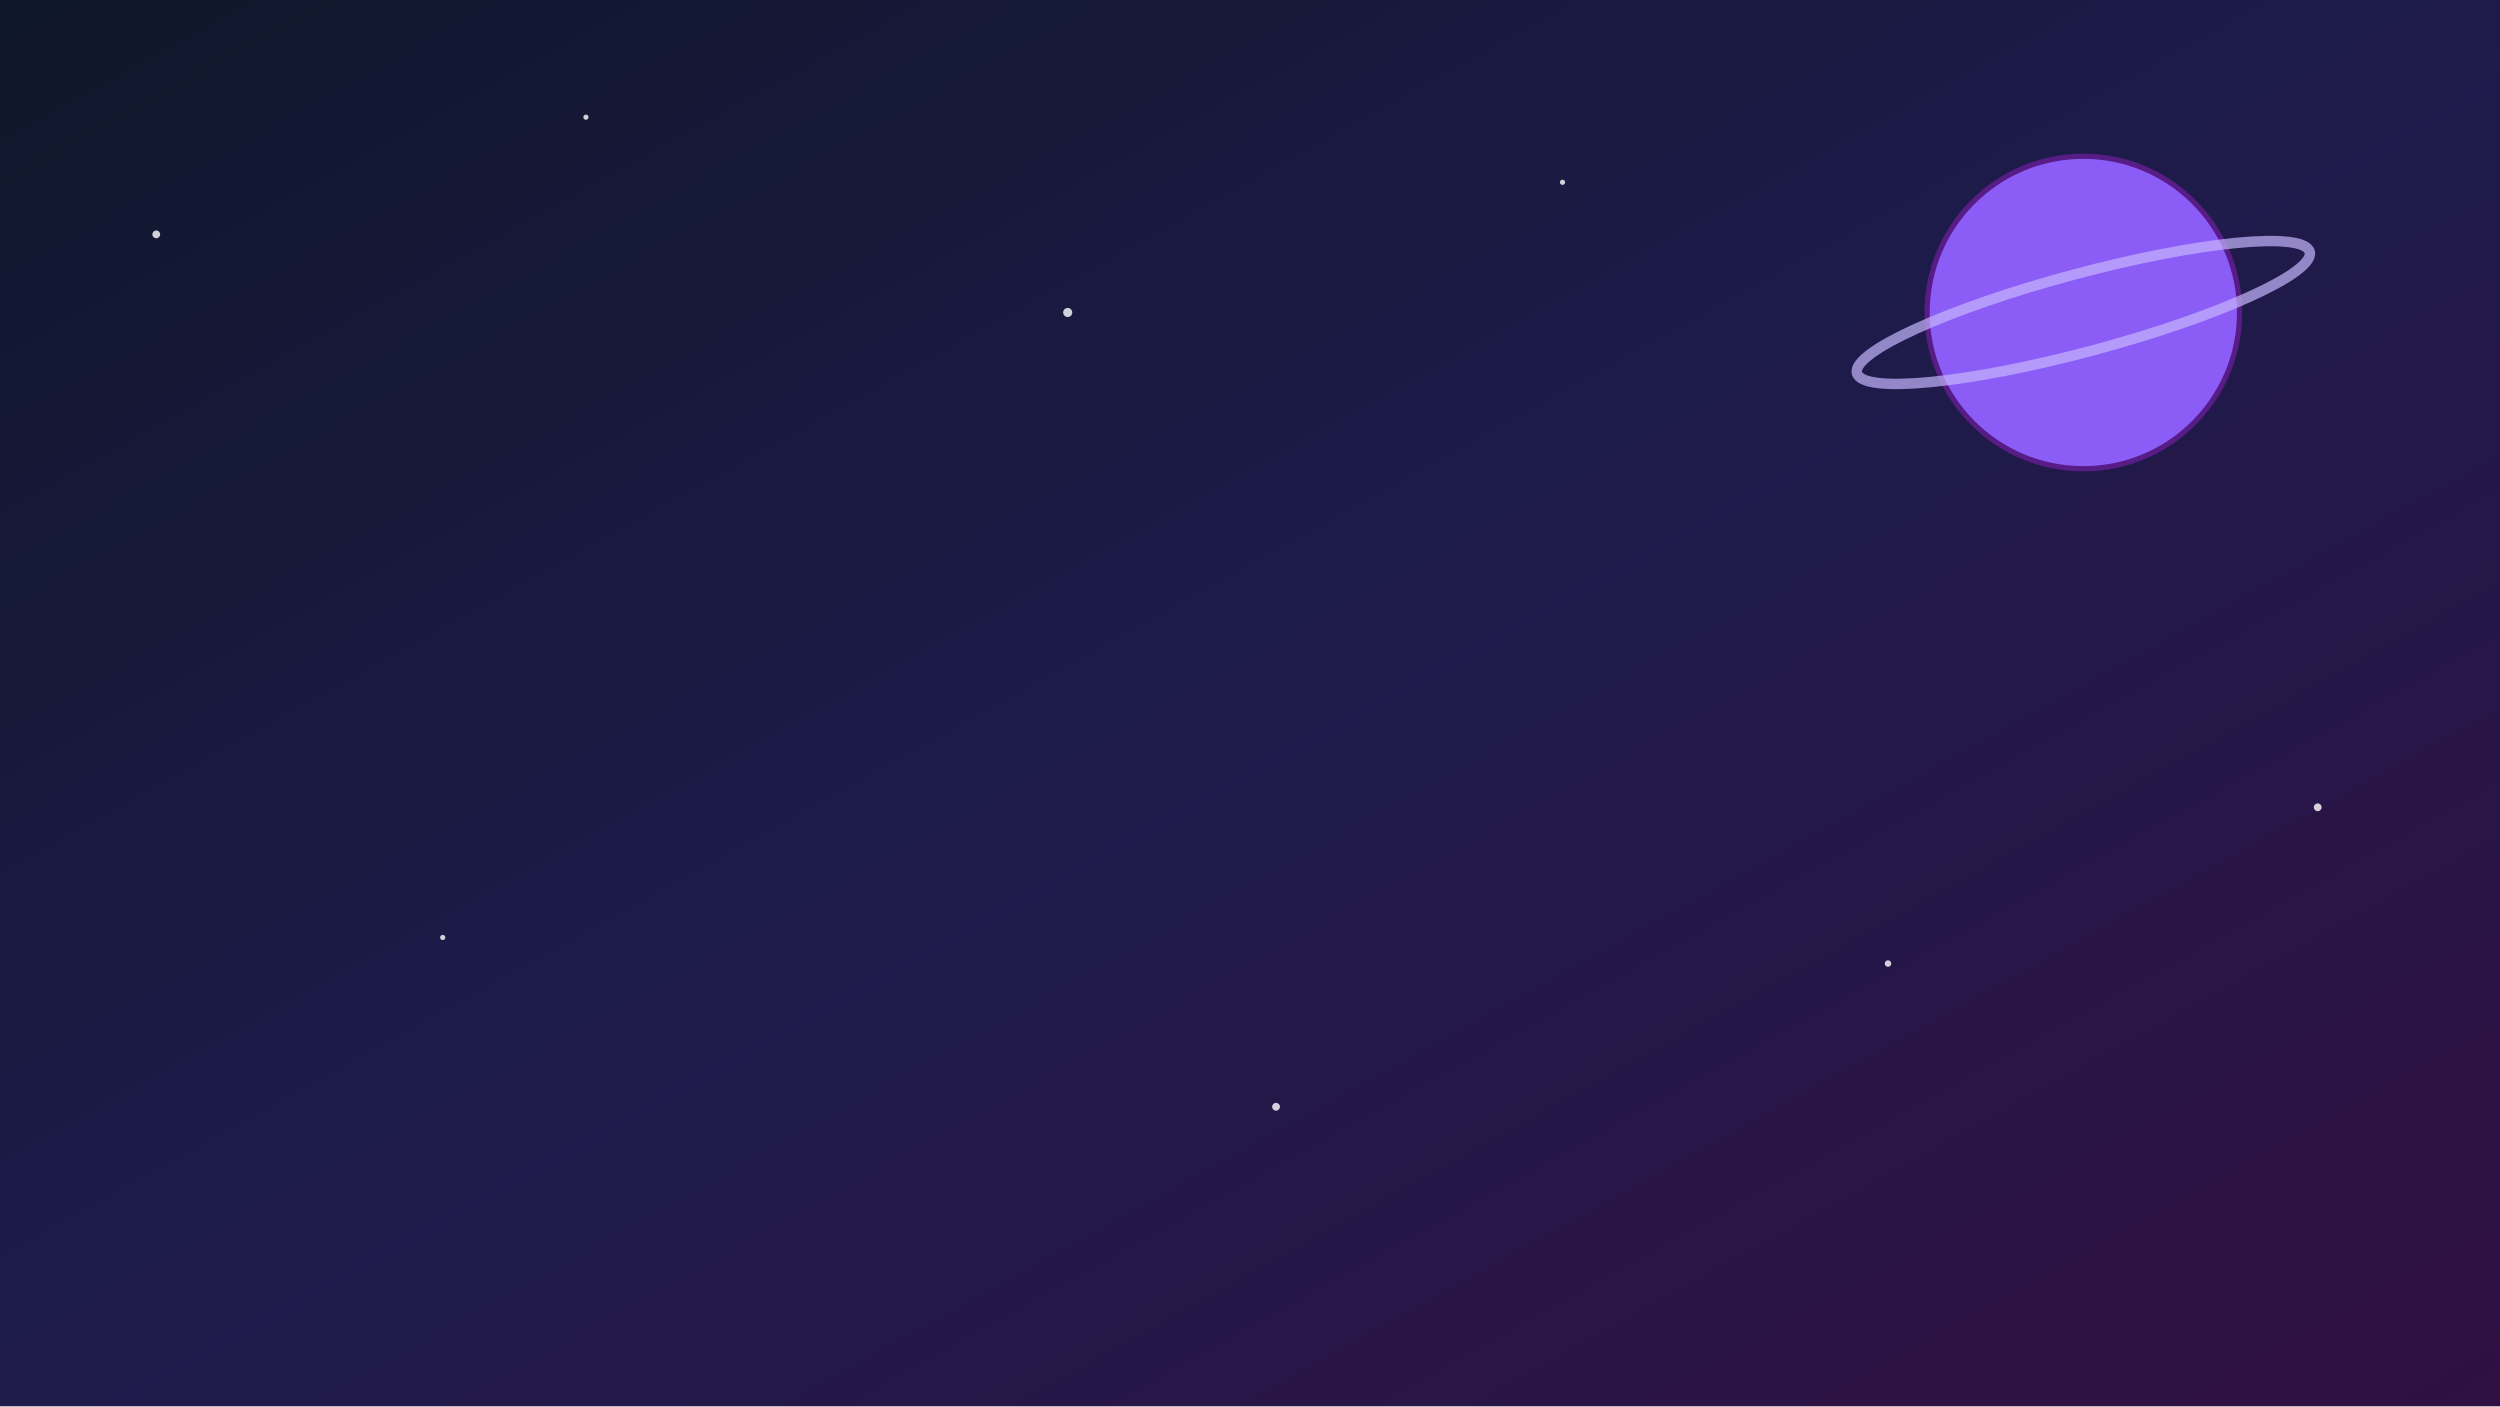
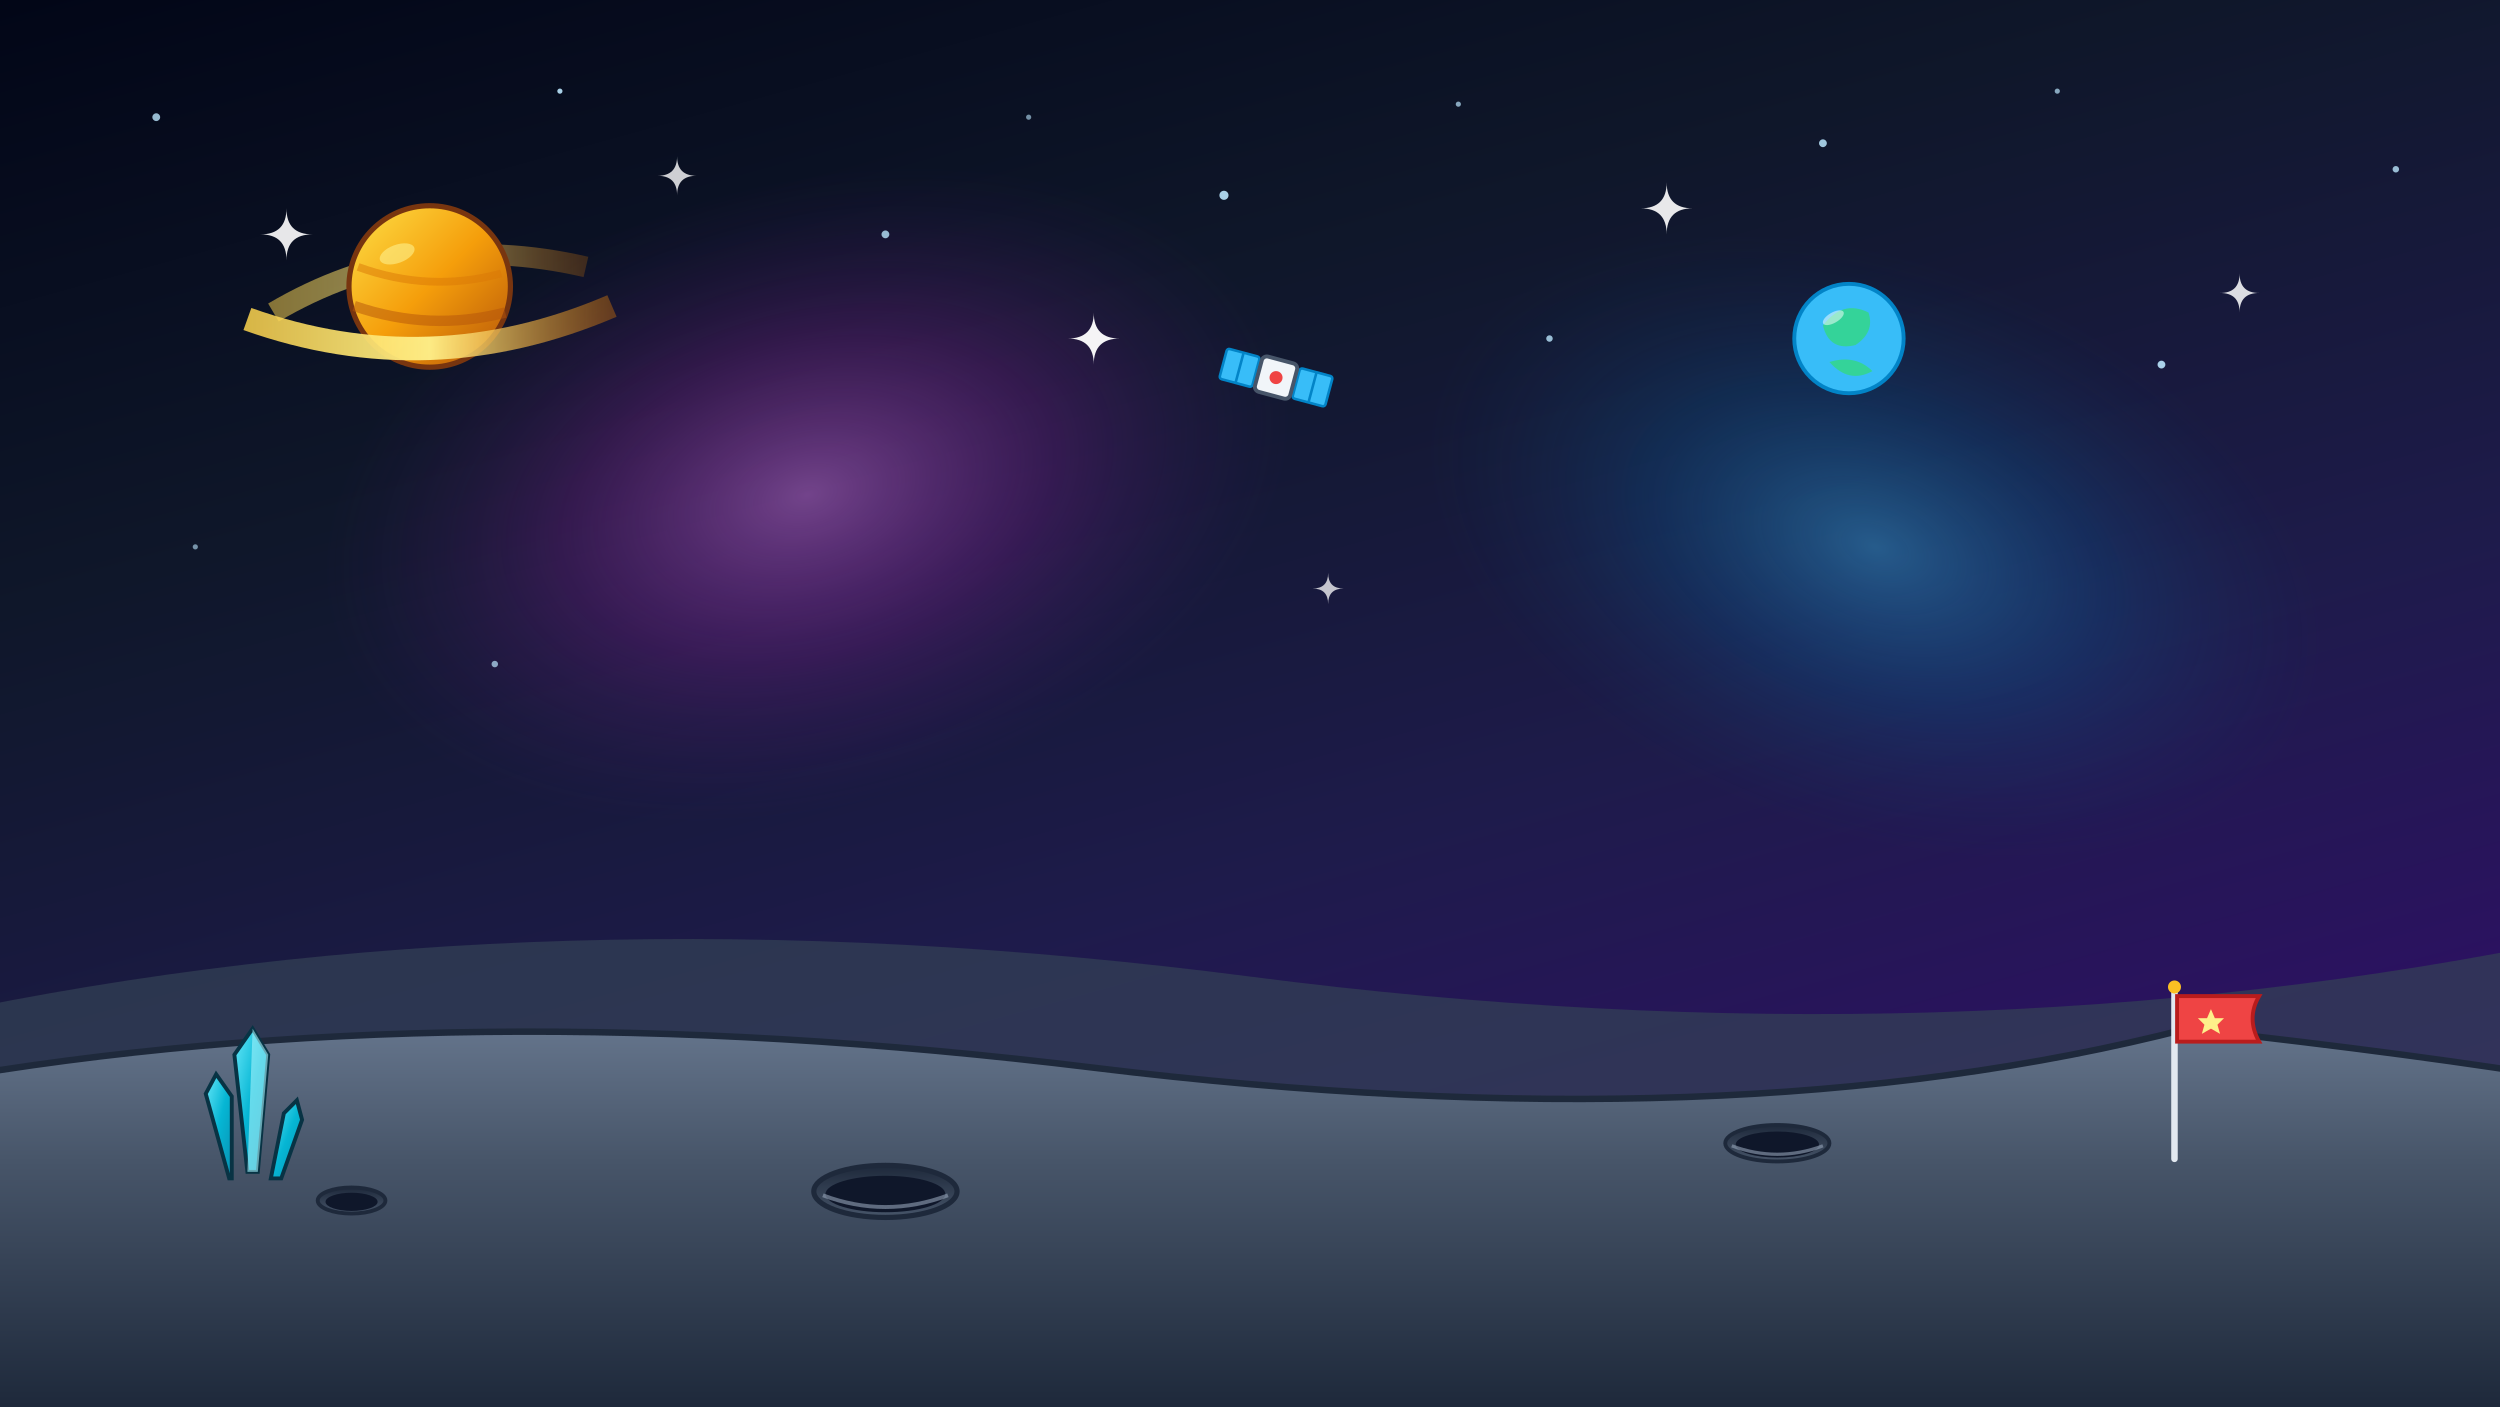
<svg xmlns="http://www.w3.org/2000/svg" viewBox="0 0 1920 1080" width="100%" height="100%">
  <defs>
-     <linearGradient id="spcSky" x1="0%" y1="0%" x2="100%" y2="100%">
-       <stop offset="0%" stop-color="#0F172A" />
-       <stop offset="50%" stop-color="#1E1B4B" />
-       <stop offset="100%" stop-color="#311042" />
+     <linearGradient id="deepCosmos" x1="0%" y1="0%" x2="50%" y2="100%">
+       <stop offset="0%" stop-color="#020617" />
+       <stop offset="35%" stop-color="#0F172A" />
+       <stop offset="70%" stop-color="#1E1B4B" />
+       <stop offset="100%" stop-color="#2E1065" />
+     </linearGradient>
+     <radialGradient id="nebulaMagenta" cx="50%" cy="50%" r="50%">
+       <stop offset="0%" stop-color="#E879F9" stop-opacity="0.45" />
+       <stop offset="50%" stop-color="#C026D3" stop-opacity="0.2" />
+       <stop offset="100%" stop-color="#581C87" stop-opacity="0" />
+     </radialGradient>
+     <radialGradient id="nebulaCyan" cx="50%" cy="50%" r="50%">
+       <stop offset="0%" stop-color="#38BDF8" stop-opacity="0.4" />
+       <stop offset="50%" stop-color="#0284C7" stop-opacity="0.18" />
+       <stop offset="100%" stop-color="#0C4A6E" stop-opacity="0" />
+     </radialGradient>
+     <linearGradient id="ringedPlanet" x1="0%" y1="0%" x2="100%" y2="100%">
+       <stop offset="0%" stop-color="#FDE047" />
+       <stop offset="50%" stop-color="#F59E0B" />
+       <stop offset="100%" stop-color="#B45309" />
+     </linearGradient>
+     <linearGradient id="planetRing" x1="0%" y1="0%" x2="100%" y2="0%">
+       <stop offset="0%" stop-color="#FCD34D" stop-opacity="0.85" />
+       <stop offset="50%" stop-color="#FEF08A" stop-opacity="0.95" />
+       <stop offset="100%" stop-color="#D97706" stop-opacity="0.4" />
+     </linearGradient>
+     <linearGradient id="moonTerrain" x1="0%" y1="0%" x2="0%" y2="100%">
+       <stop offset="0%" stop-color="#64748B" />
+       <stop offset="35%" stop-color="#475569" />
+       <stop offset="100%" stop-color="#1E293B" />
+     </linearGradient>
+     <linearGradient id="craterInside" x1="0%" y1="0%" x2="0%" y2="100%">
+       <stop offset="0%" stop-color="#1E293B" />
+       <stop offset="100%" stop-color="#475569" />
+     </linearGradient>
+     <linearGradient id="spaceCrystal" x1="0%" y1="0%" x2="100%" y2="100%">
+       <stop offset="0%" stop-color="#67E8F9" />
+       <stop offset="50%" stop-color="#06B6D4" />
+       <stop offset="100%" stop-color="#0891B2" />
    </linearGradient>
  </defs>
-   <rect width="1920" height="1080" fill="url(#spcSky)" />
-   <g fill="#FFFFFF" opacity="0.8">
-     <circle cx="120" cy="180" r="3" />
-     <circle cx="450" cy="90" r="2" />
-     <circle cx="820" cy="240" r="3.5" />
-     <circle cx="1200" cy="140" r="2" />
-     <circle cx="1650" cy="280" r="3" />
-     <circle cx="340" cy="720" r="2" />
-     <circle cx="980" cy="850" r="3" />
-     <circle cx="1450" cy="740" r="2.5" />
-     <circle cx="1780" cy="620" r="3" />
+   <g id="layer0-space-sky">
+     <rect width="1920" height="1080" fill="url(#deepCosmos)" />
+     <ellipse cx="620" cy="380" rx="380" ry="240" fill="url(#nebulaMagenta)" transform="rotate(-15, 620, 380)" />
+     <ellipse cx="1440" cy="420" rx="360" ry="220" fill="url(#nebulaCyan)" transform="rotate(20, 1440, 420)" />
+     <g fill="#FFFFFF">
+       <path d="M220,160 Q220,180 200,180 Q220,180 220,200 Q220,180 240,180 Q220,180 220,160 Z" opacity="0.9" />
+       <path d="M520,120 Q520,135 505,135 Q520,135 520,150 Q520,135 535,135 Q520,135 520,120 Z" opacity="0.8" />
+       <path d="M840,240 Q840,260 820,260 Q840,260 840,280 Q840,260 860,260 Q840,260 840,240 Z" opacity="0.95" />
+       <path d="M1280,140 Q1280,160 1260,160 Q1280,160 1280,180 Q1280,160 1300,160 Q1280,160 1280,140 Z" opacity="0.9" />
+       <path d="M1720,210 Q1720,225 1705,225 Q1720,225 1720,240 Q1720,225 1735,225 Q1720,225 1720,210 Z" opacity="0.85" />
+       <path d="M1020,440 Q1020,452 1008,452 Q1020,452 1020,464 Q1020,452 1032,452 Q1020,452 1020,440 Z" opacity="0.75" />
+     </g>
+     <g fill="#BAE6FD">
+       <circle cx="120" cy="90" r="3" opacity="0.8" />
+       <circle cx="340" cy="260" r="2.5" opacity="0.7" />
+       <circle cx="430" cy="70" r="2" opacity="0.9" />
+       <circle cx="680" cy="180" r="3" opacity="0.8" />
+       <circle cx="790" cy="90" r="2" opacity="0.6" />
+       <circle cx="940" cy="150" r="3.5" opacity="0.9" />
+       <circle cx="1120" cy="80" r="2" opacity="0.7" />
+       <circle cx="1190" cy="260" r="2.5" opacity="0.8" />
+       <circle cx="1400" cy="110" r="3" opacity="0.85" />
+       <circle cx="1580" cy="70" r="2" opacity="0.7" />
+       <circle cx="1660" cy="280" r="3" opacity="0.9" />
+       <circle cx="1840" cy="130" r="2.5" opacity="0.8" />
+       <circle cx="150" cy="420" r="2" opacity="0.6" />
+       <circle cx="380" cy="510" r="2.5" opacity="0.7" />
+     </g>
  </g>
-   <circle cx="1600" cy="240" r="120" fill="#8B5CF6" stroke="#581C87" stroke-width="4" />
-   <ellipse cx="1600" cy="240" rx="180" ry="30" fill="none" stroke="#C4B5FD" stroke-width="8" opacity="0.7" transform="rotate(-15 1600 240)" />
+   <g id="layer1-planets">
+     <g transform="translate(320, 220)">
+       <path d="M-110,20 Q0,-45 130,-15" stroke="url(#planetRing)" stroke-width="16" fill="none" opacity="0.6" />
+       <circle cx="10" cy="0" r="62" fill="url(#ringedPlanet)" stroke="#78350F" stroke-width="4" />
+       <path d="M-45,-15 Q10,5 65,-10" stroke="#D97706" stroke-width="6" fill="none" opacity="0.5" />
+       <path d="M-48,15 Q10,35 68,20" stroke="#B45309" stroke-width="8" fill="none" opacity="0.5" />
+       <ellipse cx="-15" cy="-25" rx="14" ry="7" fill="#FEF08A" opacity="0.6" transform="rotate(-20, -15, -25)" />
+       <path d="M-130,25 Q10,75 150,15" stroke="url(#planetRing)" stroke-width="18" fill="none" />
+     </g>
+     <g transform="translate(1420, 260)">
+       <circle cx="0" cy="0" r="42" fill="#38BDF8" stroke="#0284C7" stroke-width="3" />
+       <path d="M-20,-10 Q-5,-30 15,-20 Q20,-5 5,5 Q-15,10 -20,-10 Z" fill="#34D399" />
+       <path d="M-15,18 Q5,12 18,25 Q0,35 -15,18 Z" fill="#34D399" />
+       <ellipse cx="-12" cy="-16" rx="9" ry="4" fill="#FFFFFF" opacity="0.5" transform="rotate(-30, -12, -16)" />
+     </g>
+     <g transform="translate(980, 290) rotate(15)">
+       <rect x="-42" y="-12" width="26" height="24" rx="2" fill="#38BDF8" stroke="#0284C7" stroke-width="2" />
+       <line x1="-29" y1="-12" x2="-29" y2="12" stroke="#0284C7" stroke-width="2" />
+       <rect x="16" y="-12" width="26" height="24" rx="2" fill="#38BDF8" stroke="#0284C7" stroke-width="2" />
+       <line x1="29" y1="-12" x2="29" y2="12" stroke="#0284C7" stroke-width="2" />
+       <rect x="-14" y="-14" width="28" height="28" rx="4" fill="#F1F5F9" stroke="#475569" stroke-width="3" />
+       <circle cx="0" cy="0" r="5" fill="#EF4444" />
+     </g>
+   </g>
+   <g id="layer2-foreground">
+     <path d="M-50,780 Q420,680 960,750 T1980,720 L1980,1080 L-50,1080 Z" fill="#334155" opacity="0.7" />
+     <path d="M-50,830 Q350,760 840,820 T1680,790 Q1860,810 1980,830 L1980,1080 L-50,1080 Z" fill="url(#moonTerrain)" stroke="#1E293B" stroke-width="5" />
+     <g transform="translate(620, 890)">
+       <ellipse cx="60" cy="25" rx="55" ry="20" fill="url(#craterInside)" stroke="#1E293B" stroke-width="4" />
+       <ellipse cx="60" cy="27" rx="46" ry="14" fill="#0F172A" />
+       <path d="M12,28 Q60,46 108,28" stroke="#94A3B8" stroke-width="3" fill="none" opacity="0.6" />
+     </g>
+     <g transform="translate(1320, 860)">
+       <ellipse cx="45" cy="18" rx="40" ry="14" fill="url(#craterInside)" stroke="#1E293B" stroke-width="3" />
+       <ellipse cx="45" cy="19" rx="32" ry="10" fill="#0F172A" />
+       <path d="M10,20 Q45,33 80,20" stroke="#94A3B8" stroke-width="2.5" fill="none" opacity="0.6" />
+     </g>
+     <g transform="translate(240, 910)">
+       <ellipse cx="30" cy="12" rx="26" ry="10" fill="url(#craterInside)" stroke="#1E293B" stroke-width="3" />
+       <ellipse cx="30" cy="13" rx="20" ry="7" fill="#0F172A" />
+     </g>
+     <g transform="translate(140, 780)">
+       <polygon points="50,120 40,30 54,10 66,30 58,120" fill="url(#spaceCrystal)" stroke="#083344" stroke-width="3" />
+       <polygon points="50,120 54,10 66,30 58,120" fill="#A5F3FC" opacity="0.6" />
+       <polygon points="36,125 18,60 26,45 38,62 38,125" fill="url(#spaceCrystal)" stroke="#083344" stroke-width="3" />
+       <polygon points="68,125 78,75 88,65 92,80 76,125" fill="url(#spaceCrystal)" stroke="#083344" stroke-width="3" />
+     </g>
+     <g transform="translate(1640, 750)">
+       <line x1="30" y1="140" x2="30" y2="10" stroke="#E2E8F0" stroke-width="5" stroke-linecap="round" />
+       <circle cx="30" cy="8" r="5" fill="#FBBF24" />
+       <path d="M32,15 L95,15 Q85,32 95,50 L32,50 Z" fill="#EF4444" stroke="#B91C1C" stroke-width="3" />
+       <polygon points="58,25 61,32 68,32 63,37 65,44 58,40 51,44 53,37 48,32 55,32" fill="#FEF08A" />
+     </g>
+   </g>
</svg>
